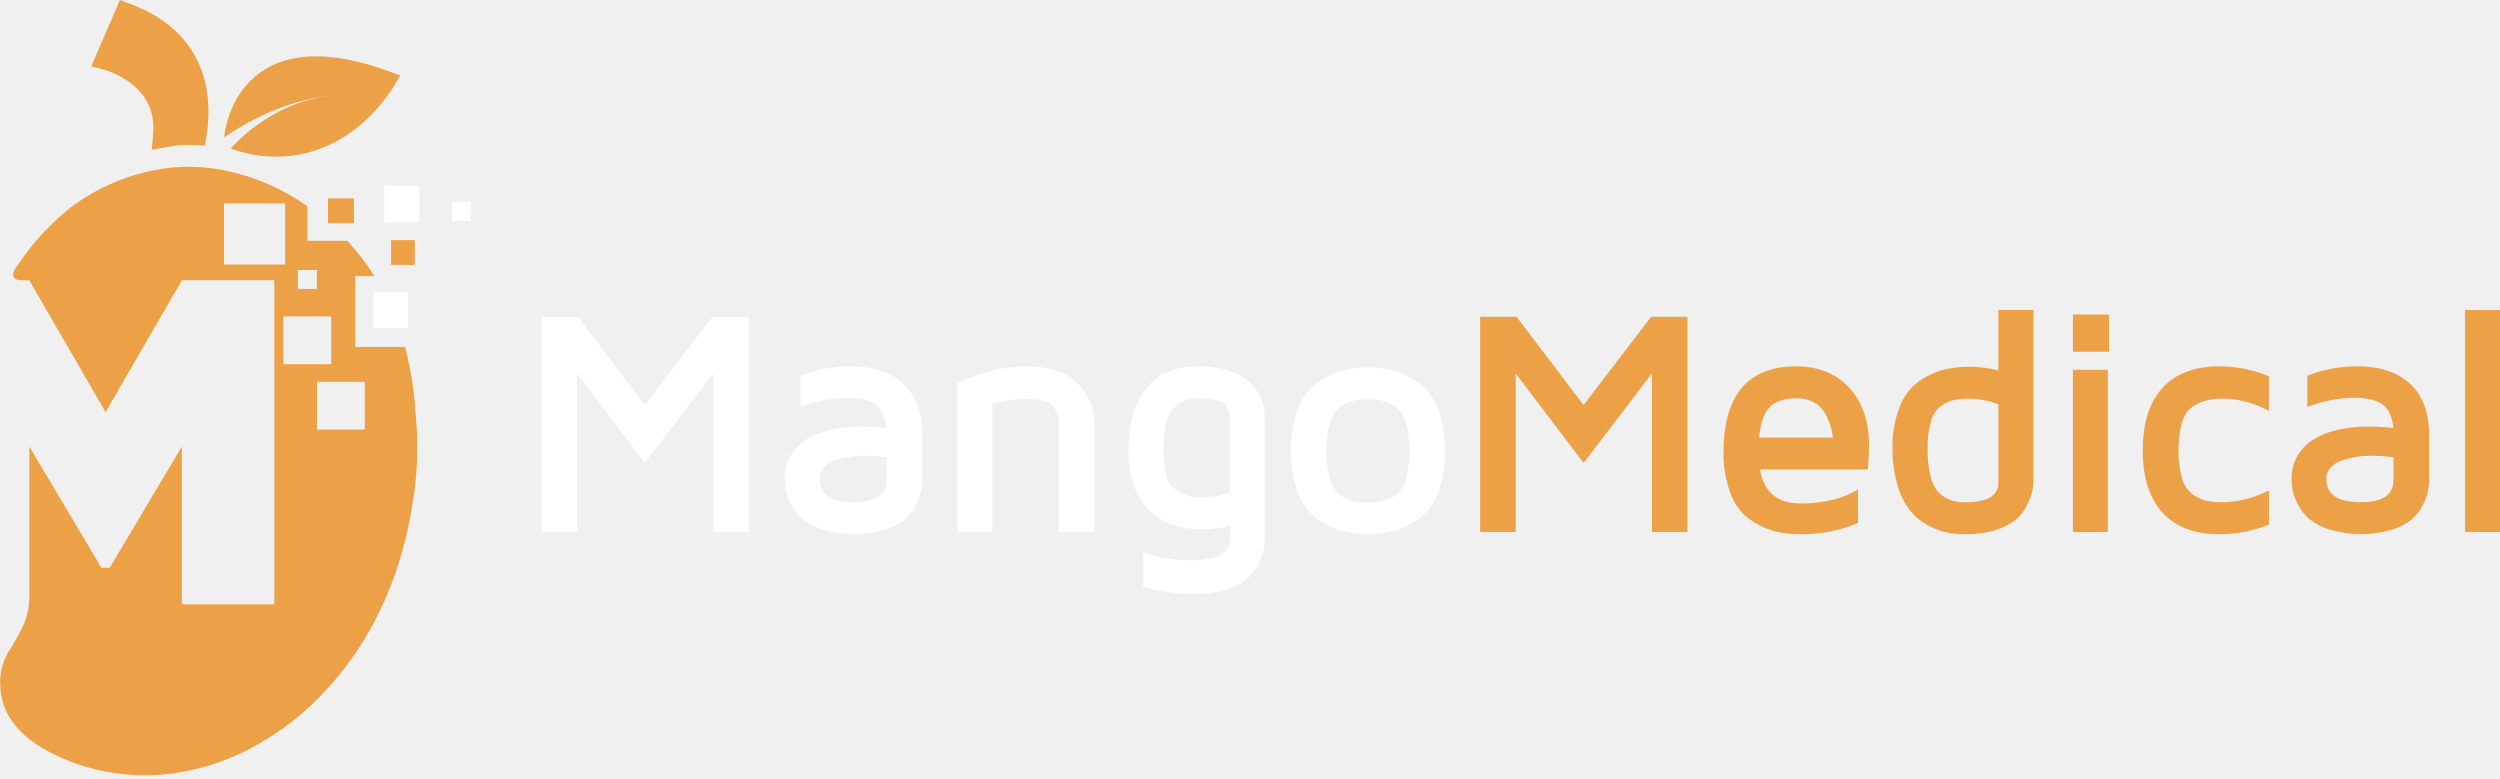
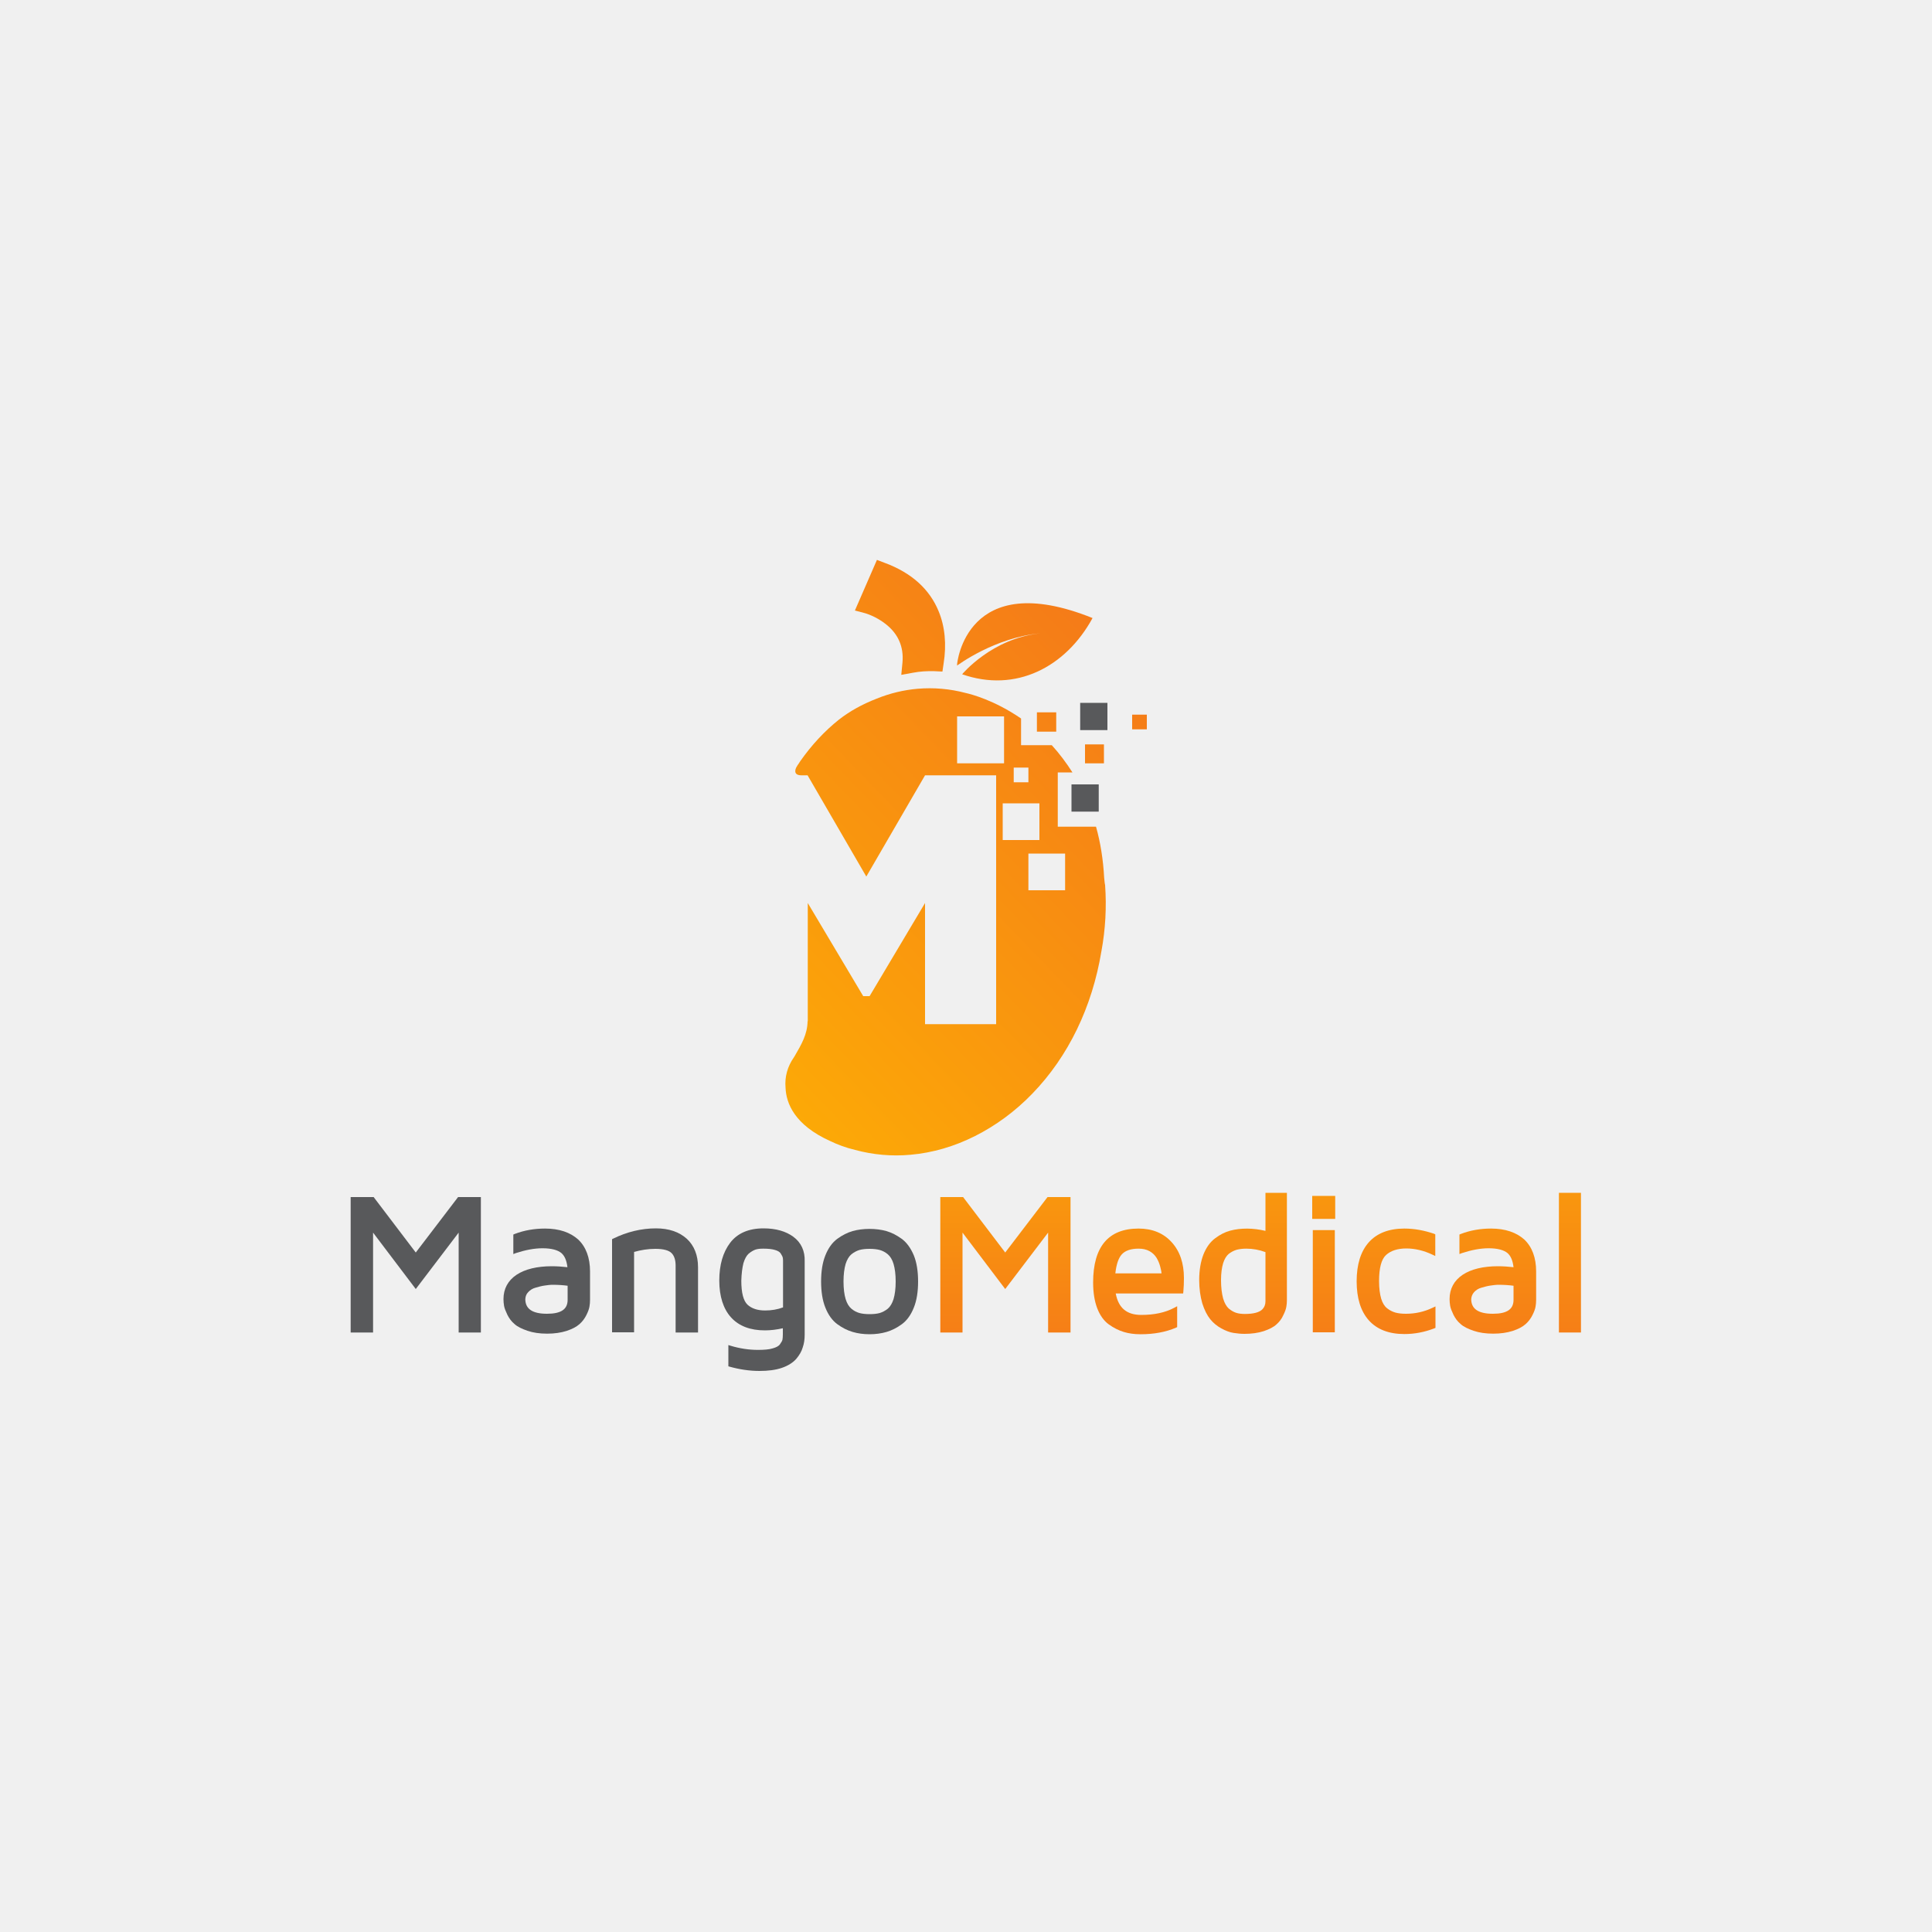
- <svg xmlns="http://www.w3.org/2000/svg" width="183" height="57" viewBox="0 0 183 57" fill="none">
-   <g clip-path="url(#clip0_101_627)">
-     <path fill-rule="evenodd" clip-rule="evenodd" d="M9.595 6.114C10.809 7.061 11.352 8.31 11.209 9.833L11.101 10.971L12.223 10.76C12.887 10.634 13.563 10.585 14.238 10.615L15.005 10.648L15.125 9.887C15.409 8.064 15.246 6.332 14.649 4.877C13.787 2.777 12.073 1.232 9.544 0.289L8.78 0L6.682 4.849L7.648 5.105C8.352 5.323 9.011 5.665 9.595 6.114Z" fill="#EDA147" />
-     <path fill-rule="evenodd" clip-rule="evenodd" d="M16.889 10.881C21.977 12.669 26.722 10.221 29.291 5.532C17.247 0.688 16.422 9.914 16.422 9.914V10.059C16.422 10.059 19.986 7.373 24.341 6.987C19.702 7.449 16.889 10.881 16.889 10.881Z" fill="#EDA147" />
-     <path d="M30.69 13.616H28.133V16.256H30.69V13.616Z" fill="white" />
-     <path d="M34.484 14.771H33.082V16.173H34.484V14.771Z" fill="white" />
-     <path fill-rule="evenodd" clip-rule="evenodd" d="M26.701 31.446H23.203V27.948H26.701V31.446ZM20.748 23.16H24.246V26.66H20.748V23.16ZM16.398 19.366V14.893H20.869V19.366H16.398ZM21.807 19.762H23.196V21.152H21.807V19.762ZM30.418 30.24C30.327 28.602 30.069 26.979 29.647 25.394H26.001V20.212H27.405C26.828 19.289 26.165 18.423 25.425 17.625H22.498V15.093C20.905 13.972 19.123 13.146 17.237 12.656C15.742 12.261 14.19 12.127 12.649 12.258C9.921 12.534 7.321 13.556 5.136 15.213C3.725 16.349 2.484 17.683 1.453 19.173L1.315 19.371C1.227 19.499 1.132 19.633 1.052 19.767C1.013 19.846 0.704 20.512 1.547 20.512H2.14L7.726 30.165L13.316 20.512H20.08V44.233H13.311V32.685L8.031 41.559H7.424L2.145 32.685V43.946H2.133C2.11 45.194 1.552 46.156 0.912 47.246L0.826 47.395C0.223 48.233 -0.061 49.259 0.026 50.288C0.082 51.786 0.889 53.844 4.28 55.373C5.04 55.734 5.833 56.02 6.649 56.226C8.37 56.696 10.162 56.854 11.94 56.693C14.08 56.491 16.163 55.888 18.08 54.914C20.109 53.885 21.95 52.521 23.525 50.879C26.96 47.335 29.241 42.64 30.124 37.294C30.509 35.221 30.628 33.108 30.48 31.005C30.459 30.754 30.442 30.495 30.418 30.24Z" fill="#EDA147" />
-     <path d="M29.865 21.37H27.308V24.01H29.865V21.37Z" fill="white" />
-     <path d="M30.36 17.576H28.628V19.39H30.36V17.576Z" fill="#EDA147" />
-     <path d="M25.906 14.523H24.008V16.338H25.906V14.523Z" fill="#EDA147" />
-     <path fill-rule="evenodd" clip-rule="evenodd" d="M47.203 29.646L42.297 23.19H39.63V38.946H42.234V27.336L47.203 33.887L52.207 27.334V38.946H54.809V23.19H52.144L47.203 29.646Z" fill="white" />
-     <path fill-rule="evenodd" clip-rule="evenodd" d="M60.316 34.219C60.55 33.968 60.848 33.786 61.177 33.691C61.521 33.583 61.873 33.498 62.228 33.437C62.532 33.387 62.84 33.363 63.149 33.364C63.738 33.366 64.326 33.404 64.911 33.477V35.126C64.911 36.225 64.139 36.76 62.515 36.76C60.822 36.76 59.998 36.2 59.998 35.049C59.991 34.741 60.106 34.444 60.316 34.219ZM62.279 26.815C61.072 26.808 59.874 27.023 58.744 27.448L58.595 27.504V29.778L58.899 29.677C59.892 29.322 60.936 29.132 61.99 29.114C63.023 29.114 63.767 29.308 64.201 29.687C64.586 30.017 64.817 30.573 64.891 31.328C64.284 31.258 63.673 31.223 63.061 31.224C61.345 31.224 59.973 31.555 58.984 32.214C58.502 32.514 58.106 32.934 57.836 33.434C57.566 33.934 57.432 34.496 57.447 35.064C57.448 35.329 57.472 35.594 57.52 35.856C57.596 36.214 57.72 36.561 57.889 36.887C58.092 37.297 58.372 37.665 58.714 37.969C59.162 38.332 59.678 38.603 60.23 38.767C61.711 39.207 63.287 39.212 64.77 38.781C65.318 38.626 65.828 38.359 66.267 37.997C66.601 37.696 66.873 37.333 67.067 36.928C67.229 36.614 67.352 36.282 67.433 35.938C67.484 35.681 67.511 35.42 67.513 35.158V31.843C67.513 30.236 67.049 28.982 66.136 28.115C65.224 27.247 63.927 26.815 62.279 26.815Z" fill="white" />
-     <path fill-rule="evenodd" clip-rule="evenodd" d="M75.219 26.815C73.475 26.823 71.756 27.234 70.197 28.016L70.068 28.078V38.941H72.642V29.557C73.451 29.317 74.292 29.197 75.136 29.2C76.111 29.2 76.758 29.365 77.058 29.707C77.382 30.116 77.544 30.63 77.512 31.15V38.936H80.132V31.32C80.132 29.921 79.678 28.806 78.812 28.009C77.946 27.212 76.733 26.815 75.219 26.815Z" fill="white" />
-     <path fill-rule="evenodd" clip-rule="evenodd" d="M85.401 30.868C85.497 30.448 85.712 30.064 86.02 29.763C86.252 29.554 86.524 29.393 86.818 29.289C87.121 29.2 87.436 29.157 87.752 29.164C88.216 29.156 88.678 29.211 89.126 29.329C89.381 29.383 89.608 29.524 89.768 29.728C89.864 29.863 89.94 30.011 89.994 30.167C90.023 30.292 90.035 30.42 90.032 30.548V36.034C89.364 36.28 88.656 36.403 87.944 36.398C87.068 36.398 86.378 36.174 85.893 35.722C85.408 35.27 85.167 34.336 85.167 32.917C85.15 32.227 85.229 31.537 85.401 30.868ZM91.242 27.806C90.364 27.146 89.191 26.816 87.752 26.816C86.015 26.816 84.707 27.382 83.86 28.502C83.014 29.622 82.606 31.081 82.606 32.904C82.606 34.765 83.073 36.218 83.991 37.22C84.908 38.221 86.248 38.744 87.95 38.744C88.654 38.741 89.355 38.655 90.039 38.489V39.2C90.044 39.407 90.027 39.615 89.988 39.818C89.928 40.012 89.833 40.193 89.706 40.351C89.486 40.596 89.193 40.762 88.871 40.825C88.305 40.965 87.722 41.029 87.138 41.015C86.068 41.009 85.004 40.85 83.979 40.541L83.684 40.454V42.937L83.849 42.986C84.975 43.312 86.141 43.479 87.313 43.481C88.198 43.499 89.08 43.374 89.925 43.111C90.565 42.92 91.141 42.557 91.588 42.061C91.929 41.661 92.193 41.202 92.365 40.706C92.52 40.227 92.596 39.725 92.59 39.221V30.687C92.593 29.444 92.138 28.478 91.242 27.806Z" fill="white" />
-     <path fill-rule="evenodd" clip-rule="evenodd" d="M100.136 29.235C100.536 29.228 100.936 29.27 101.325 29.36C101.668 29.458 101.987 29.627 102.261 29.855C102.595 30.151 102.831 30.542 102.937 30.975C103.262 32.314 103.262 33.712 102.937 35.05C102.831 35.485 102.595 35.876 102.261 36.172C101.987 36.4 101.668 36.569 101.325 36.667C100.54 36.836 99.728 36.836 98.943 36.667C98.601 36.57 98.282 36.401 98.009 36.172C97.676 35.875 97.44 35.484 97.333 35.05C97.011 33.712 97.011 32.316 97.333 30.977C97.439 30.543 97.675 30.151 98.009 29.855C98.282 29.626 98.6 29.458 98.943 29.36C99.334 29.27 99.735 29.228 100.136 29.235ZM103.889 28.054C103.352 27.653 102.749 27.349 102.108 27.156C100.815 26.811 99.454 26.811 98.161 27.156C97.52 27.349 96.917 27.653 96.381 28.054C95.741 28.546 95.256 29.212 94.984 29.972C94.319 31.936 94.319 34.064 94.984 36.027C95.256 36.787 95.741 37.453 96.381 37.946C96.917 38.347 97.52 38.651 98.161 38.843C99.453 39.193 100.815 39.193 102.108 38.843C102.749 38.65 103.352 38.347 103.889 37.946C104.528 37.453 105.013 36.787 105.287 36.027C105.952 34.064 105.952 31.936 105.287 29.972C105.013 29.213 104.528 28.547 103.889 28.054Z" fill="white" />
-     <path fill-rule="evenodd" clip-rule="evenodd" d="M115.918 29.646L111.012 23.19H108.346V38.946H110.949V27.336L115.917 33.887L120.922 27.334V38.946H123.524V23.19H120.86L115.918 29.646Z" fill="#EDA147" />
-     <path fill-rule="evenodd" clip-rule="evenodd" d="M134.167 32.025H128.762C128.873 30.987 129.122 30.25 129.508 29.827C129.894 29.405 130.575 29.152 131.475 29.152C131.92 29.139 132.362 29.239 132.758 29.443C133.094 29.618 133.374 29.885 133.567 30.212C133.752 30.53 133.899 30.869 134.005 31.221C134.081 31.484 134.135 31.753 134.167 32.025ZM131.475 26.815C127.951 26.815 126.164 28.925 126.164 33.084C126.143 34.104 126.311 35.119 126.659 36.078C126.917 36.829 127.389 37.487 128.017 37.972C128.542 38.358 129.13 38.652 129.754 38.842C130.382 39.022 131.034 39.11 131.687 39.104H131.755C133.162 39.125 134.559 38.865 135.865 38.34L136.008 38.281V35.841L135.668 36.017C134.609 36.572 133.309 36.852 131.801 36.852C130.097 36.852 129.122 36.039 128.832 34.364H136.724L136.742 34.158C136.789 33.651 136.812 33.114 136.812 32.564C136.812 30.835 136.327 29.43 135.373 28.39C134.42 27.351 133.096 26.815 131.475 26.815Z" fill="#EDA147" />
-     <path fill-rule="evenodd" clip-rule="evenodd" d="M144.053 29.184C144.814 29.182 145.57 29.32 146.282 29.59V35.291C146.292 35.458 146.268 35.625 146.212 35.782C146.155 35.939 146.066 36.083 145.952 36.204C145.579 36.575 144.883 36.765 143.876 36.765C143.531 36.772 143.188 36.727 142.857 36.631C142.543 36.523 142.254 36.355 142.005 36.136C141.677 35.82 141.447 35.416 141.345 34.971C141.166 34.274 141.084 33.556 141.101 32.837C141.084 32.168 141.165 31.501 141.344 30.857C141.451 30.44 141.681 30.065 142.004 29.781C142.271 29.566 142.578 29.407 142.908 29.312C143.282 29.221 143.667 29.178 144.053 29.184ZM146.282 27.115C144.925 26.762 143.501 26.755 142.141 27.093C141.512 27.279 140.921 27.573 140.395 27.963C139.768 28.449 139.294 29.104 139.027 29.85C138.677 30.804 138.509 31.814 138.532 32.83C138.517 33.749 138.642 34.664 138.904 35.545C139.092 36.212 139.405 36.837 139.826 37.387C140.191 37.828 140.64 38.194 141.146 38.462C141.584 38.711 142.059 38.888 142.553 38.989C142.989 39.067 143.43 39.105 143.873 39.104C144.632 39.117 145.389 39.01 146.115 38.786C146.658 38.629 147.163 38.363 147.6 38.005C147.934 37.706 148.206 37.344 148.4 36.94C148.562 36.626 148.685 36.293 148.768 35.95C148.819 35.693 148.845 35.432 148.845 35.171V22.687H146.28L146.282 27.115Z" fill="#EDA147" />
-     <path d="M154.293 27.067H151.736V38.946H154.293V27.067Z" fill="#EDA147" />
-     <path d="M154.376 23.025H151.736V25.747H154.376V23.025Z" fill="#EDA147" />
-     <path fill-rule="evenodd" clip-rule="evenodd" d="M162.455 26.815C160.64 26.815 159.236 27.351 158.279 28.408C157.322 29.466 156.849 30.992 156.849 32.962C156.849 34.932 157.329 36.461 158.279 37.512C159.229 38.563 160.64 39.106 162.455 39.106C163.646 39.107 164.828 38.887 165.939 38.457L166.088 38.4V35.897L165.758 36.049C164.783 36.514 163.718 36.757 162.638 36.76C162.226 36.767 161.815 36.723 161.414 36.631C161.057 36.536 160.723 36.368 160.435 36.136C160.089 35.842 159.841 35.449 159.724 35.009C159.539 34.349 159.454 33.665 159.47 32.98C159.47 31.457 159.749 30.431 160.295 29.938C160.841 29.444 161.638 29.18 162.682 29.18C163.748 29.189 164.797 29.438 165.753 29.91L166.083 30.075V27.537L165.934 27.48C164.826 27.041 163.646 26.816 162.455 26.815Z" fill="#EDA147" />
-     <path fill-rule="evenodd" clip-rule="evenodd" d="M170.606 34.221C170.841 33.972 171.138 33.79 171.466 33.694C171.811 33.586 172.164 33.5 172.52 33.439C172.824 33.387 173.132 33.36 173.441 33.358C174.029 33.359 174.617 33.397 175.201 33.472V35.121C175.201 36.222 174.431 36.756 172.807 36.756C171.113 36.756 170.286 36.197 170.286 35.045C170.283 34.74 170.397 34.444 170.606 34.221ZM172.586 26.814C171.376 26.808 170.174 27.023 169.041 27.448L168.896 27.504V29.779L169.198 29.677C170.192 29.322 171.237 29.133 172.293 29.116C173.324 29.116 174.068 29.307 174.503 29.689C174.888 30.018 175.12 30.575 175.195 31.33C174.587 31.259 173.976 31.224 173.365 31.226C171.646 31.226 170.273 31.556 169.282 32.216C168.8 32.516 168.404 32.936 168.135 33.435C167.865 33.935 167.731 34.496 167.746 35.064C167.747 35.33 167.77 35.595 167.815 35.857C167.894 36.216 168.02 36.563 168.189 36.888C168.39 37.301 168.67 37.669 169.014 37.972C169.463 38.332 169.976 38.602 170.527 38.766C172.009 39.206 173.586 39.21 175.071 38.779C175.619 38.624 176.129 38.357 176.569 37.995C176.902 37.694 177.174 37.331 177.369 36.926C177.53 36.612 177.653 36.28 177.735 35.936C177.786 35.683 177.812 35.425 177.813 35.166V31.845C177.813 30.238 177.362 28.982 176.439 28.115C175.515 27.247 174.226 26.814 172.578 26.814H172.586Z" fill="#EDA147" />
-     <path d="M183 22.695H180.443V38.946H183V22.695Z" fill="#EDA147" />
+ <svg xmlns="http://www.w3.org/2000/svg" version="1.1" id="Layer_1" x="0px" y="0px" width="1000px" height="1000px" viewBox="0 0 1000 1000" style="enable-background:new 0 0 1000 1000;" xml:space="preserve">
+   <style type="text/css">
+ 	.st0{fill:url(#SVGID_1_);}
+ 	.st1{fill:url(#SVGID_2_);}
+ 	.st2{fill:#58595B;}
+ 	.st3{fill:url(#SVGID_3_);}
+ 	.st4{fill:url(#SVGID_4_);}
+ 	.st5{fill:url(#SVGID_5_);}
+ 	.st6{fill:url(#SVGID_6_);}
+ 	.st7{fill:url(#SVGID_7_);}
+ 	.st8{fill:url(#SVGID_8_);}
+ 	.st9{fill:url(#SVGID_9_);}
+ 	.st10{fill:url(#SVGID_10_);}
+ 	.st11{fill:url(#SVGID_11_);}
+ 	.st12{fill:url(#SVGID_12_);}
+ 	.st13{fill:url(#SVGID_13_);}
+ 	.st14{fill:url(#SVGID_14_);}
+ </style>
+   <g>
+     <g>
+       <g>
+         <linearGradient id="SVGID_1_" gradientUnits="userSpaceOnUse" x1="264.842" y1="517.773" x2="541.452" y2="250.296">
+           <stop offset="0" style="stop-color:#FEB303" />
+           <stop offset="1" style="stop-color:#F4761A" />
+         </linearGradient>
+         <path class="st0" d="M458.3,322.9c6.6,5.1,9.6,11.9,8.8,20.2l-0.6,6.2l6.1-1.1c3.6-0.7,7.3-0.9,11-0.8l4.2,0.2l0.6-4.1     c1.6-9.9,0.7-19.3-2.6-27.2c-4.7-11.4-14-19.8-27.7-24.9l-4.2-1.6L442.5,316l5.3,1.4C447.8,317.4,453.2,318.9,458.3,322.9z" />
+       </g>
+       <g>
+         <linearGradient id="SVGID_2_" gradientUnits="userSpaceOnUse" x1="298.491" y1="552.572" x2="575.102" y2="285.095">
+           <stop offset="0" style="stop-color:#FEB303" />
+           <stop offset="1" style="stop-color:#F4761A" />
+         </linearGradient>
+         <path class="st1" d="M498,349c27.7,9.7,53.6-3.6,67.5-29.1c-65.6-26.4-70.1,23.8-70.1,23.8l0,0.8c0,0,19.4-14.6,43.2-16.7     C513.4,330.3,498,349,498,349z" />
+       </g>
+     </g>
+     <g>
+       <g>
+         <rect x="559.1" y="363.8" class="st2" width="14.1" height="14.1" />
+         <linearGradient id="SVGID_3_" gradientUnits="userSpaceOnUse" x1="349.845" y1="605.679" x2="626.456" y2="338.202">
+           <stop offset="0" style="stop-color:#FEB303" />
+           <stop offset="1" style="stop-color:#F4761A" />
+         </linearGradient>
+         <rect x="586" y="369.9" class="st3" width="7.6" height="7.6" />
+         <linearGradient id="SVGID_4_" gradientUnits="userSpaceOnUse" x1="346.529" y1="602.249" x2="623.139" y2="334.772">
+           <stop offset="0" style="stop-color:#FEB303" />
+           <stop offset="1" style="stop-color:#F4761A" />
+         </linearGradient>
+         <path class="st4" d="M571.5,454.2c-0.5-9.3-1.9-18.1-4.2-26.3h-19.8v-28.1h7.6c-3.2-5-6.7-9.7-10.7-14.1h-15.9v-13.8     c-13.8-9.5-25.9-12.6-28.6-13.2c-8.3-2.2-16.6-2.9-24.9-2.2c-7.1,0.6-14.3,2.3-21.2,5.1c-7.7,3-14.1,6.6-19.6,10.9     c-7.4,5.9-14.1,13.1-20,21.5c-0.2,0.4-0.5,0.7-0.7,1.1c-0.5,0.7-1,1.4-1.4,2.2c0,0,0,0,0,0c-0.2,0.4-1.9,4,2.7,4h3.2l30.4,52.4     l30.4-52.4h36.8v128.8h-36.8v-62.7l-28.7,48.2h-3.3l-28.7-48.2v61.2h-0.1c-0.1,6.8-3.2,12-6.6,17.9c-0.2,0.3-0.3,0.5-0.5,0.8     c-3.3,4.7-4.8,10.1-4.3,15.7c0.3,8.1,4.7,19.3,23.1,27.6c3.9,1.9,8.3,3.5,12.9,4.6c9.3,2.5,18.9,3.4,28.7,2.5     c11.4-1,22.7-4.3,33.4-9.7c10.7-5.4,20.7-12.7,29.6-21.9c18.7-19.3,31-44.8,35.8-73.8c2.1-11.4,2.7-22.9,1.9-34.2     C571.7,457,571.7,455.6,571.5,454.2z M524.7,397.3h7.6v7.6h-7.6V397.3z M495.4,395.1v-24.3h24.3v24.3H495.4z M519,415.8h19v19     h-19V415.8z M551.3,460.8h-19v-19h19V460.8z" />
+         <rect x="554.6" y="406" class="st2" width="14.1" height="14.1" />
+         <linearGradient id="SVGID_5_" gradientUnits="userSpaceOnUse" x1="346.858" y1="602.59" x2="623.469" y2="335.113">
+           <stop offset="0" style="stop-color:#FEB303" />
+           <stop offset="1" style="stop-color:#F4761A" />
+         </linearGradient>
+         <rect x="561.6" y="385.3" class="st5" width="9.8" height="9.8" />
+         <linearGradient id="SVGID_6_" gradientUnits="userSpaceOnUse" x1="326.65" y1="581.692" x2="603.261" y2="314.215">
+           <stop offset="0" style="stop-color:#FEB303" />
+           <stop offset="1" style="stop-color:#F4761A" />
+         </linearGradient>
+         <rect x="536.7" y="368.7" class="st6" width="10" height="10" />
+       </g>
+     </g>
  </g>
-   <defs>
-     <clipPath id="clip0_101_627">
-       <rect width="183" height="56.754" fill="white" />
-     </clipPath>
-   </defs>
+   <g>
+     <polygon class="st2" points="215.2,648.3 193.4,619.6 181.5,619.6 181.5,689.7 193.1,689.7 193.1,638 215.2,667.2 237.4,638    237.4,689.7 248.9,689.7 248.9,619.6 237.1,619.6  " />
+     <path class="st2" d="M282.1,635.9c-5.5,0-10.8,0.9-15.7,2.8l-0.7,0.3v10.1l1.3-0.5c4.9-1.6,9.5-2.5,13.8-2.5c4.6,0,7.9,0.9,9.8,2.5   c1.7,1.5,2.7,3.9,3.1,7.3c-2.6-0.3-5.4-0.5-8.1-0.5c-7.6,0-13.8,1.5-18.2,4.4c-4.5,3-6.8,7.3-6.8,12.6c0,1.2,0.1,2.3,0.3,3.5   c0.2,1.2,0.8,2.7,1.7,4.6c0.9,1.8,2.1,3.5,3.7,4.8c1.5,1.4,3.8,2.5,6.7,3.5c2.9,1,6.3,1.5,10.2,1.5c3.8,0,7.1-0.5,10-1.4   c3-1,5.1-2.1,6.7-3.5c1.5-1.3,2.7-2.9,3.6-4.7c0.9-1.8,1.4-3.2,1.6-4.4c0.2-1.1,0.3-2.3,0.3-3.5v-14.7c0-7.1-2.1-12.7-6.1-16.5   C295.2,637.9,289.5,635.9,282.1,635.9z M273.4,668.8c1-1.1,2.3-1.9,3.8-2.3c1.7-0.5,3.2-0.9,4.7-1.1c1.4-0.2,2.8-0.4,4.1-0.4   c3,0,5.6,0.2,7.8,0.5v7.3c0,4.9-3.4,7.2-10.7,7.2c-7.5,0-11.2-2.5-11.2-7.6C272,671,272.4,669.8,273.4,668.8z" />
+     <path class="st2" d="M339.5,635.8c-7.5,0-15,1.8-22.1,5.3l-0.6,0.3v48.2h11.4V648c3.5-1,7.2-1.6,11-1.6c4.3,0,7.1,0.8,8.5,2.3   c1.4,1.5,2,3.7,2,6.4v34.6h11.6v-33.8c0-6.2-2-11.2-5.8-14.7C351.5,637.6,346.2,635.8,339.5,635.8z" />
+     <path class="st2" d="M410.7,640.2c-3.9-2.9-9.1-4.4-15.5-4.4c-7.7,0-13.5,2.5-17.3,7.5c-3.7,4.9-5.6,11.4-5.6,19.5   c0,8.2,2.1,14.7,6.1,19.1c4.1,4.5,10,6.7,17.5,6.7c3,0,6.2-0.4,9.3-1.1v3.2c0,1.1-0.1,2.1-0.2,2.7c-0.1,0.6-0.6,1.4-1.3,2.4   c-0.6,0.9-1.9,1.6-3.7,2.1c-1.9,0.6-4.5,0.8-7.7,0.8c-4.6,0-9.3-0.7-14-2.1l-1.3-0.4v11l0.7,0.2c5,1.4,10.2,2.2,15.4,2.2   c4.5,0,8.4-0.5,11.6-1.6c3.2-1.1,5.7-2.7,7.4-4.6c1.6-1.9,2.8-3.9,3.4-6c0.7-2,1-4.2,1-6.6v-37.8   C416.7,647.5,414.7,643.2,410.7,640.2z M384.8,653.8c0.7-2.3,1.6-3.9,2.7-4.9c1.2-1,2.4-1.7,3.5-2.1c1.2-0.4,2.5-0.5,4.1-0.5   c2.5,0,4.5,0.2,6.1,0.7c1.4,0.4,2.4,1,2.9,1.8c0.7,1.1,0.9,1.6,1,1.9c0.1,0.4,0.2,1,0.2,1.7v24.3c-2.9,1.1-6,1.6-9.3,1.6   c-3.9,0-6.9-1-9.1-3c-2.1-2-3.2-6.1-3.2-12.4C383.8,659.2,384.2,656.2,384.8,653.8z" />
+     <path class="st2" d="M466.7,641.2c-2.6-1.9-5.2-3.2-7.9-4c-5.3-1.5-12.2-1.5-17.5,0c-2.7,0.8-5.3,2.1-7.9,4   c-2.6,1.9-4.7,4.8-6.2,8.6c-1.5,3.7-2.2,8.3-2.2,13.5s0.7,9.8,2.2,13.5c1.5,3.8,3.6,6.7,6.2,8.6c2.6,1.9,5.2,3.2,7.9,4   c2.7,0.8,5.6,1.2,8.8,1.2c3.1,0,6.1-0.4,8.8-1.2c2.7-0.8,5.3-2.1,7.9-4c2.6-1.9,4.7-4.8,6.2-8.6c1.5-3.7,2.2-8.3,2.2-13.5   s-0.7-9.8-2.2-13.5C471.4,646,469.3,643.1,466.7,641.2z M450.1,646.4c2.1,0,3.8,0.2,5.3,0.6c1.4,0.4,2.8,1.1,4.1,2.2   c1.3,1.1,2.3,2.7,3,5c0.7,2.4,1.1,5.4,1.1,9.1c0,3.7-0.4,6.7-1.1,9.1c-0.7,2.2-1.7,3.9-3,5c-1.4,1.1-2.8,1.8-4.1,2.2   c-1.4,0.4-3.2,0.6-5.3,0.6c-2.1,0-3.9-0.2-5.3-0.6c-1.4-0.4-2.8-1.1-4.1-2.2c-1.3-1.1-2.3-2.7-3-5c-0.7-2.3-1.1-5.4-1.1-9.1   c0-3.7,0.4-6.7,1.1-9.1c0.7-2.2,1.7-3.9,3-5c1.4-1.1,2.8-1.8,4.1-2.2C446.2,646.6,448,646.4,450.1,646.4z" />
+     <linearGradient id="SVGID_7_" gradientUnits="userSpaceOnUse" x1="520.378" y1="531.02" x2="520.378" y2="716.126">
+       <stop offset="0" style="stop-color:#FEB303" />
+       <stop offset="1" style="stop-color:#F4761A" />
+     </linearGradient>
+     <polygon class="st7" points="520.3,648.3 498.5,619.6 486.7,619.6 486.7,689.7 498.2,689.7 498.2,638 520.3,667.2 542.5,638    542.5,689.7 554.1,689.7 554.1,619.6 542.2,619.6  " />
+     <linearGradient id="SVGID_8_" gradientUnits="userSpaceOnUse" x1="589.32" y1="531.02" x2="589.32" y2="716.126">
+       <stop offset="0" style="stop-color:#FEB303" />
+       <stop offset="1" style="stop-color:#F4761A" />
+     </linearGradient>
+     <path class="st8" d="M589.3,635.9c-15.6,0-23.5,9.4-23.5,27.9c0,5.2,0.7,9.6,2.1,13.3c1.4,3.7,3.5,6.6,6,8.4   c2.5,1.8,5.1,3.1,7.7,3.9c2.6,0.8,5.5,1.2,8.6,1.2h0.3c6.7,0,12.8-1.1,18.2-3.4l0.6-0.3v-10.8l-1.5,0.8c-4.7,2.5-10.4,3.7-17.1,3.7   c-7.5,0-11.8-3.6-13.2-11.1h34.9l0.1-0.9c0.2-2.3,0.3-4.6,0.3-7.1c0-7.7-2.1-13.9-6.4-18.6C602.2,638.3,596.5,635.9,589.3,635.9z    M601.2,659.1h-23.9c0.5-4.6,1.6-7.9,3.3-9.8c1.8-2,4.7-3,8.7-3c2.2,0,4.1,0.4,5.7,1.3c1.6,0.9,2.7,2,3.6,3.4   c0.9,1.5,1.5,3,1.9,4.5C600.8,656.7,601.1,657.8,601.2,659.1z" />
+     <linearGradient id="SVGID_9_" gradientUnits="userSpaceOnUse" x1="643.546" y1="531.02" x2="643.546" y2="716.126">
+       <stop offset="0" style="stop-color:#FEB303" />
+       <stop offset="1" style="stop-color:#F4761A" />
+     </linearGradient>
+     <path class="st9" d="M655,637.1c-6.2-1.5-12.8-1.6-18.3-0.1c-2.6,0.7-5.2,2-7.7,3.9c-2.6,1.9-4.6,4.7-6.1,8.4   c-1.4,3.6-2.2,8.1-2.2,13.2c0,4.6,0.6,8.6,1.6,12.1c1.1,3.5,2.5,6.2,4.1,8.2c1.6,2,3.6,3.6,5.8,4.8c2.2,1.2,4.3,2,6.2,2.3   c1.9,0.3,3.8,0.5,5.8,0.5c3.7,0,7.1-0.5,9.9-1.4c2.9-1,5.1-2.1,6.6-3.5c1.5-1.3,2.7-2.9,3.5-4.7c0.9-1.8,1.4-3.2,1.6-4.4   c0.2-1.1,0.3-2.3,0.3-3.5v-55.5H655V637.1z M645.1,646.3c3.4,0,6.7,0.6,9.9,1.8v25.4c0,1.7-0.5,3-1.5,4.1c-1.6,1.7-4.7,2.5-9.2,2.5   c-1.7,0-3.3-0.2-4.5-0.6c-1.2-0.4-2.5-1.1-3.8-2.2c-1.2-1.1-2.2-2.8-2.9-5.2c-0.7-2.5-1.1-5.7-1.1-9.5c0-3.5,0.4-6.5,1.1-8.8   c0.7-2.2,1.7-3.8,2.9-4.8c1.3-1,2.7-1.7,4-2.1C641.5,646.5,643.2,646.3,645.1,646.3z" />
+     <linearGradient id="SVGID_10_" gradientUnits="userSpaceOnUse" x1="685.127" y1="531.02" x2="685.127" y2="716.126">
+       <stop offset="0" style="stop-color:#FEB303" />
+       <stop offset="1" style="stop-color:#F4761A" />
+     </linearGradient>
+     <rect x="679.5" y="636.7" class="st10" width="11.4" height="52.9" />
+     <linearGradient id="SVGID_11_" gradientUnits="userSpaceOnUse" x1="685.127" y1="531.02" x2="685.127" y2="716.126">
+       <stop offset="0" style="stop-color:#FEB303" />
+       <stop offset="1" style="stop-color:#F4761A" />
+     </linearGradient>
+     <rect x="679.2" y="619" class="st11" width="11.9" height="11.9" />
+     <linearGradient id="SVGID_12_" gradientUnits="userSpaceOnUse" x1="722.523" y1="531.02" x2="722.523" y2="716.126">
+       <stop offset="0" style="stop-color:#FEB303" />
+       <stop offset="1" style="stop-color:#F4761A" />
+     </linearGradient>
+     <path class="st12" d="M726.9,635.9c-8,0-14.2,2.4-18.4,7.1c-4.2,4.7-6.3,11.5-6.3,20.2s2.1,15.5,6.3,20.2   c4.2,4.7,10.4,7.1,18.4,7.1c5.3,0,10.4-1,15.4-2.9l0.7-0.3v-11.1l-1.5,0.7c-4.4,2.1-9,3.1-13.8,3.1c-2.1,0-3.9-0.2-5.4-0.6   c-1.4-0.4-2.9-1.1-4.3-2.2c-1.4-1.1-2.4-2.7-3.1-5c-0.7-2.4-1.1-5.4-1.1-9.1c0-6.8,1.2-11.3,3.6-13.5c2.4-2.2,5.9-3.4,10.5-3.4   c4.5,0,9.1,1.1,13.5,3.2l1.5,0.7v-11.2l-0.6-0.3C737.3,636.9,732.2,635.9,726.9,635.9z" />
+     <linearGradient id="SVGID_13_" gradientUnits="userSpaceOnUse" x1="772.642" y1="531.02" x2="772.642" y2="716.126">
+       <stop offset="0" style="stop-color:#FEB303" />
+       <stop offset="1" style="stop-color:#F4761A" />
+     </linearGradient>
+     <path class="st13" d="M771.8,635.9c-5.5,0-10.8,0.9-15.7,2.8l-0.7,0.3v10.1l1.3-0.5c4.9-1.6,9.5-2.5,13.8-2.5   c4.6,0,7.9,0.9,9.8,2.5c1.7,1.5,2.7,3.9,3.1,7.3c-2.6-0.3-5.4-0.5-8.1-0.5c-7.6,0-13.8,1.5-18.2,4.4c-4.5,3-6.8,7.3-6.8,12.6   c0,1.2,0.1,2.3,0.3,3.5c0.2,1.2,0.8,2.7,1.7,4.6c0.9,1.8,2.1,3.5,3.7,4.8c1.5,1.4,3.8,2.5,6.7,3.5c2.9,1,6.3,1.5,10.2,1.5   c3.8,0,7.1-0.5,10-1.4c3-1,5.1-2.1,6.7-3.5c1.5-1.3,2.7-2.9,3.6-4.7c0.9-1.8,1.4-3.2,1.6-4.4c0.2-1.1,0.3-2.3,0.3-3.5v-14.7   c0-7.1-2.1-12.7-6.1-16.5C784.9,637.9,779.1,635.9,771.8,635.9z M763,668.8c1-1.1,2.3-1.9,3.8-2.3c1.7-0.5,3.2-0.9,4.7-1.1   c1.4-0.2,2.8-0.4,4.1-0.4c3,0,5.6,0.2,7.8,0.5v7.3c0,4.9-3.4,7.2-10.7,7.2c-7.5,0-11.2-2.5-11.2-7.6   C761.6,671,762.1,669.8,763,668.8z" />
+     <linearGradient id="SVGID_14_" gradientUnits="userSpaceOnUse" x1="812.603" y1="531.02" x2="812.603" y2="716.126">
+       <stop offset="0" style="stop-color:#FEB303" />
+       <stop offset="1" style="stop-color:#F4761A" />
+     </linearGradient>
+     <rect x="806.9" y="617.4" class="st14" width="11.4" height="72.3" />
+   </g>
</svg>
